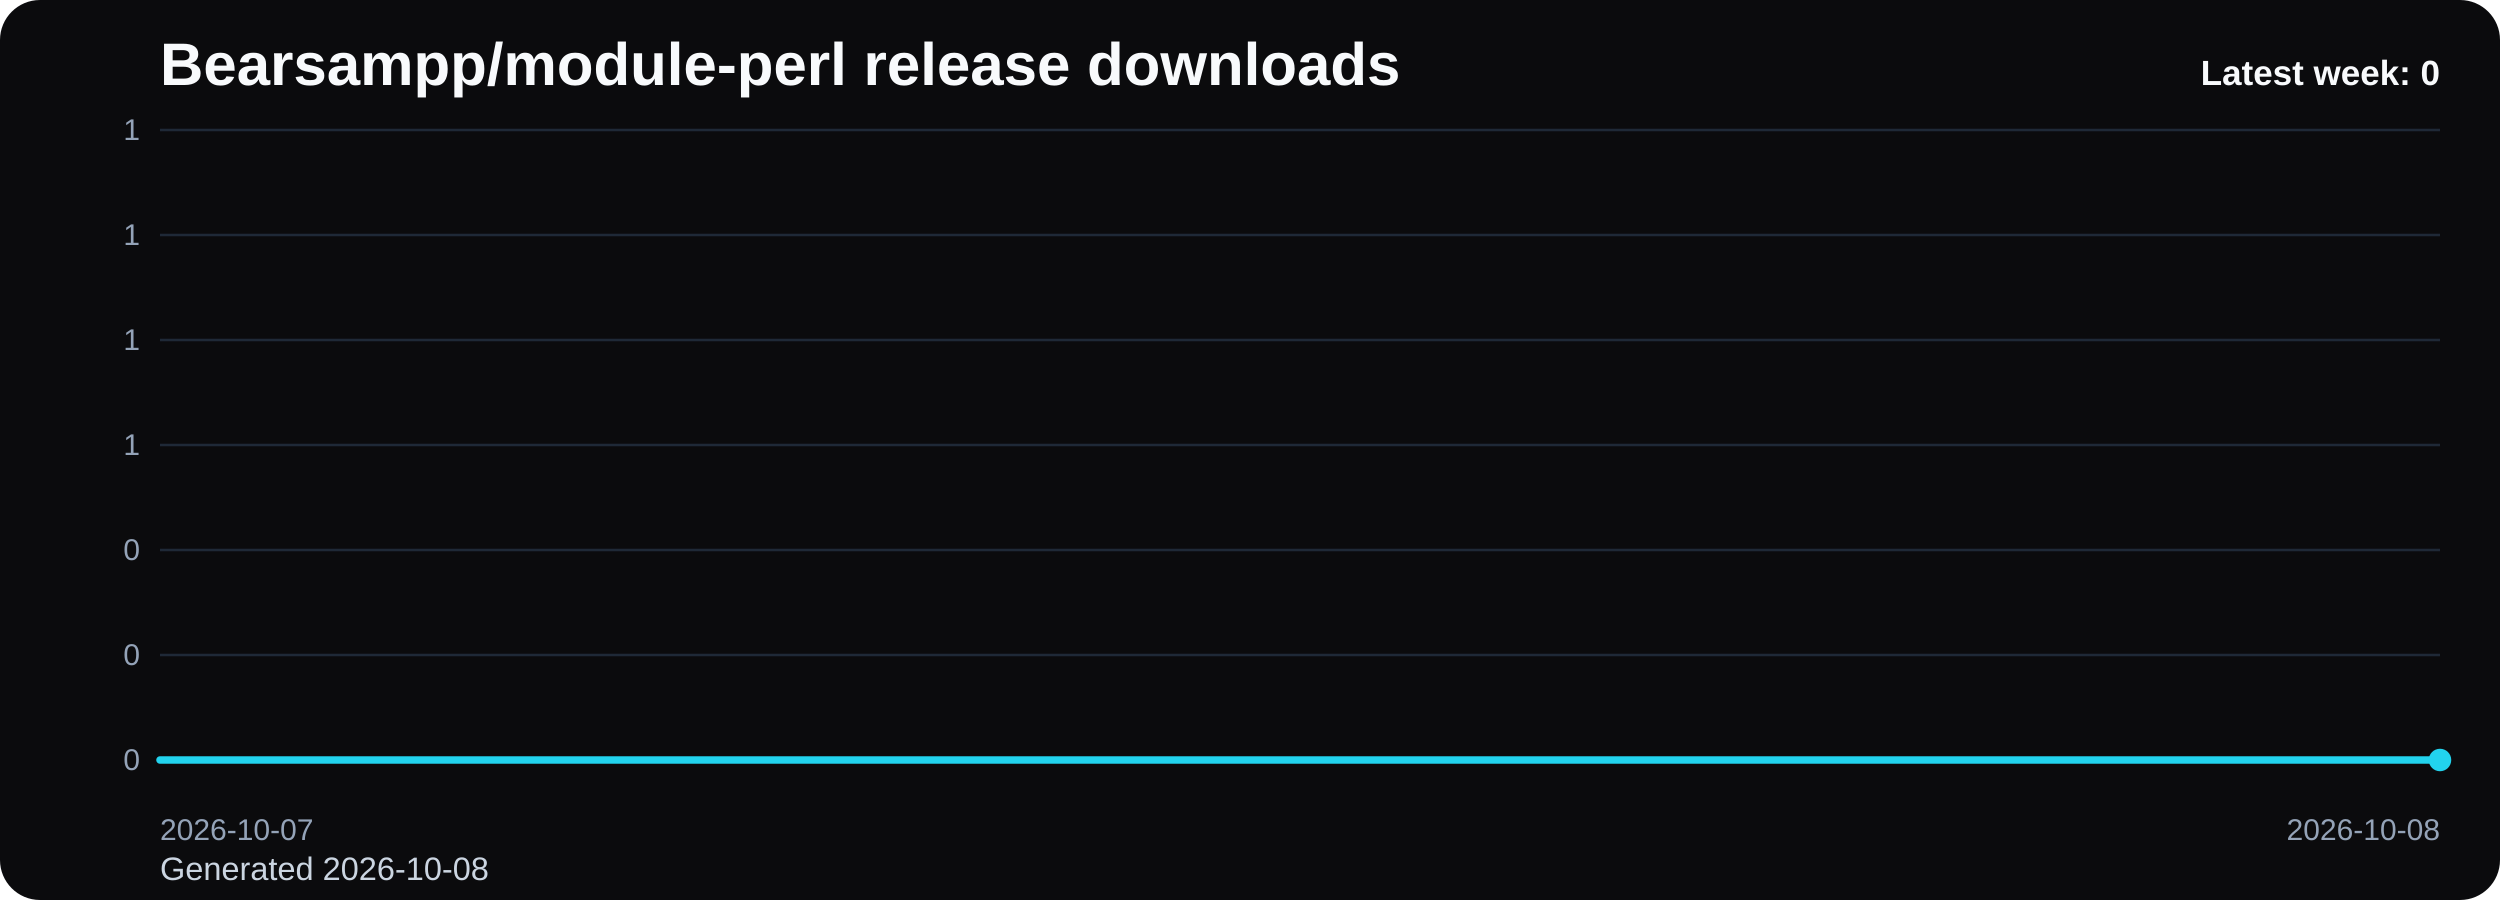
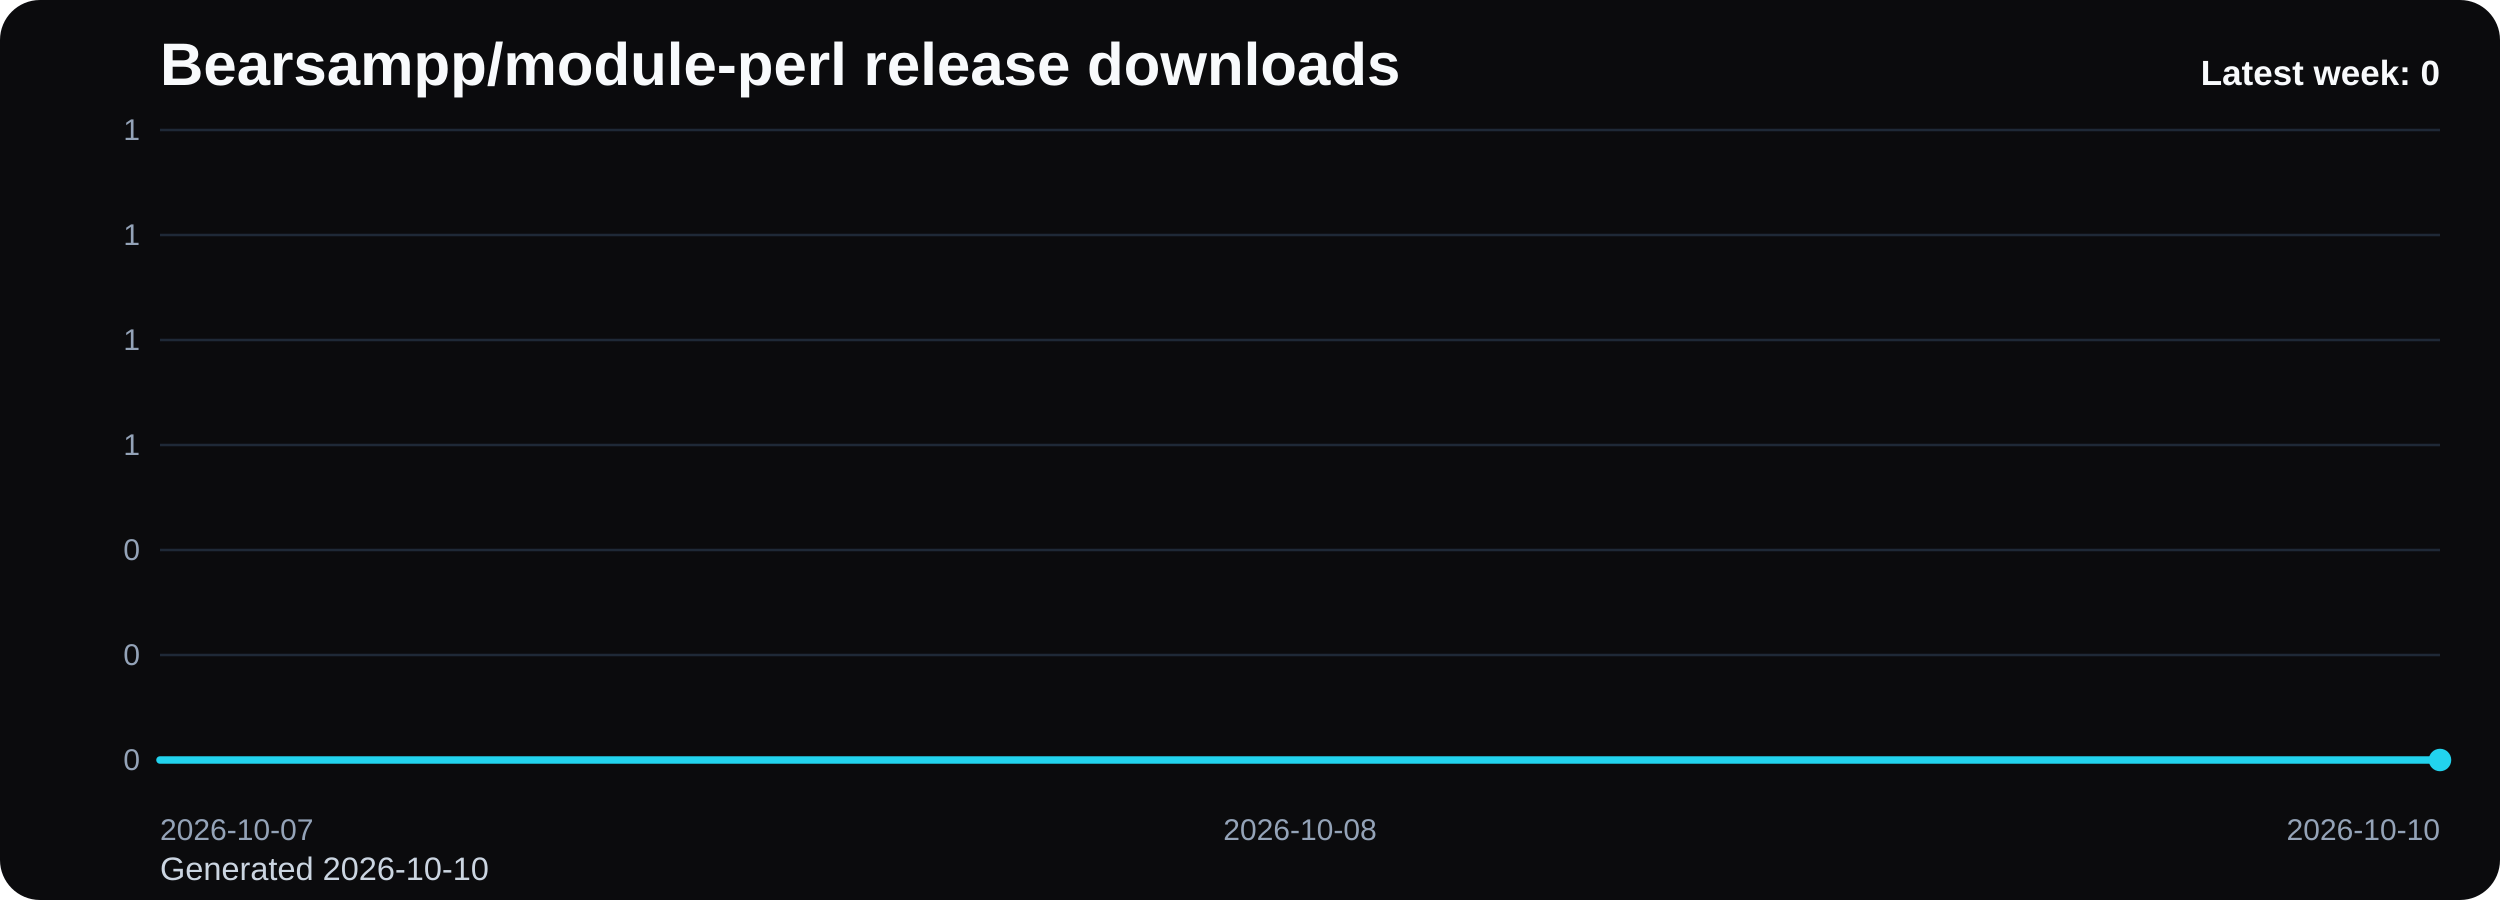
<svg xmlns="http://www.w3.org/2000/svg" viewBox="0 0 1000 360" role="img" aria-label="Bearsampp/module-perl release downloads chart">
  <defs>
    <linearGradient id="fill-weekly-black" x1="0" y1="0" x2="0" y2="1">
      <stop offset="0%" stop-color="#22d3ee" stop-opacity="0.32" />
      <stop offset="100%" stop-color="#22d3ee" stop-opacity="0.05" />
    </linearGradient>
    <style>
      .bg { fill: #0b0b0d; }
      .title { font: 700 24px Arial, sans-serif; fill: #f8fafc; }
      .sub { font: 400 13px Arial, sans-serif; fill: #cbd5e1; }
      .grid { stroke: #1f2937; stroke-width: 1; }
      .axis { font: 400 12px Arial, sans-serif; fill: #94a3b8; }
      .line { fill: none; stroke: #22d3ee; stroke-width: 3; stroke-linecap: round; stroke-linejoin: round; }
      .dot { fill: #22d3ee; }
      .value { font: 600 11px Arial, sans-serif; fill: #cbd5e1; }
      .latest { font: 700 14px Arial, sans-serif; fill: #f8fafc; }
    </style>
  </defs>
  <rect class="bg" x="0" y="0" width="1000" height="360" rx="16" />
  <text class="title" x="64" y="34">Bearsampp/module-perl release downloads</text>
-   <text class="sub" x="64" y="352">Generated 2026-10-08</text>
+   <text class="sub" x="64" y="352">Generated 2026-10-10</text>
  <line x1="64" y1="52.00" x2="976" y2="52.00" class="grid" />
  <text x="56" y="56.00" text-anchor="end" class="axis">1</text>
  <line x1="64" y1="94.00" x2="976" y2="94.00" class="grid" />
  <text x="56" y="98.00" text-anchor="end" class="axis">1</text>
  <line x1="64" y1="136.00" x2="976" y2="136.00" class="grid" />
  <text x="56" y="140.00" text-anchor="end" class="axis">1</text>
  <line x1="64" y1="178.00" x2="976" y2="178.00" class="grid" />
  <text x="56" y="182.00" text-anchor="end" class="axis">1</text>
  <line x1="64" y1="220.00" x2="976" y2="220.00" class="grid" />
  <text x="56" y="224.00" text-anchor="end" class="axis">0</text>
  <line x1="64" y1="262.00" x2="976" y2="262.00" class="grid" />
  <text x="56" y="266.00" text-anchor="end" class="axis">0</text>
  <line x1="64" y1="304.00" x2="976" y2="304.00" class="grid" />
  <text x="56" y="308.00" text-anchor="end" class="axis">0</text>
-   <path d="M 64.00 304 L 64.00 304.00 L 976.00 304.00 L 976.00 304 Z" fill="url(#fill-weekly-black)" />
-   <polyline class="line" points="64.00,304.00 976.00,304.00" />
+   <path d="M 64.00 304 L 64.00 304.00 L 520.00 304.00 L 976.00 304.00 L 976.00 304 Z" fill="url(#fill-weekly-black)" />
+   <polyline class="line" points="64.00,304.00 520.00,304.00 976.00,304.00" />
  <circle class="dot" cx="976.00" cy="304.00" r="4.5" />
  <text class="axis" x="64.00" y="336" text-anchor="start">2026-10-07</text>
-   <text class="axis" x="976.00" y="336" text-anchor="end">2026-10-08</text>
+   <text class="axis" x="520.00" y="336" text-anchor="middle">2026-10-08</text>
+   <text class="axis" x="976.00" y="336" text-anchor="end">2026-10-10</text>
  <text class="latest" x="976" y="34" text-anchor="end">Latest week: 0</text>
</svg>
